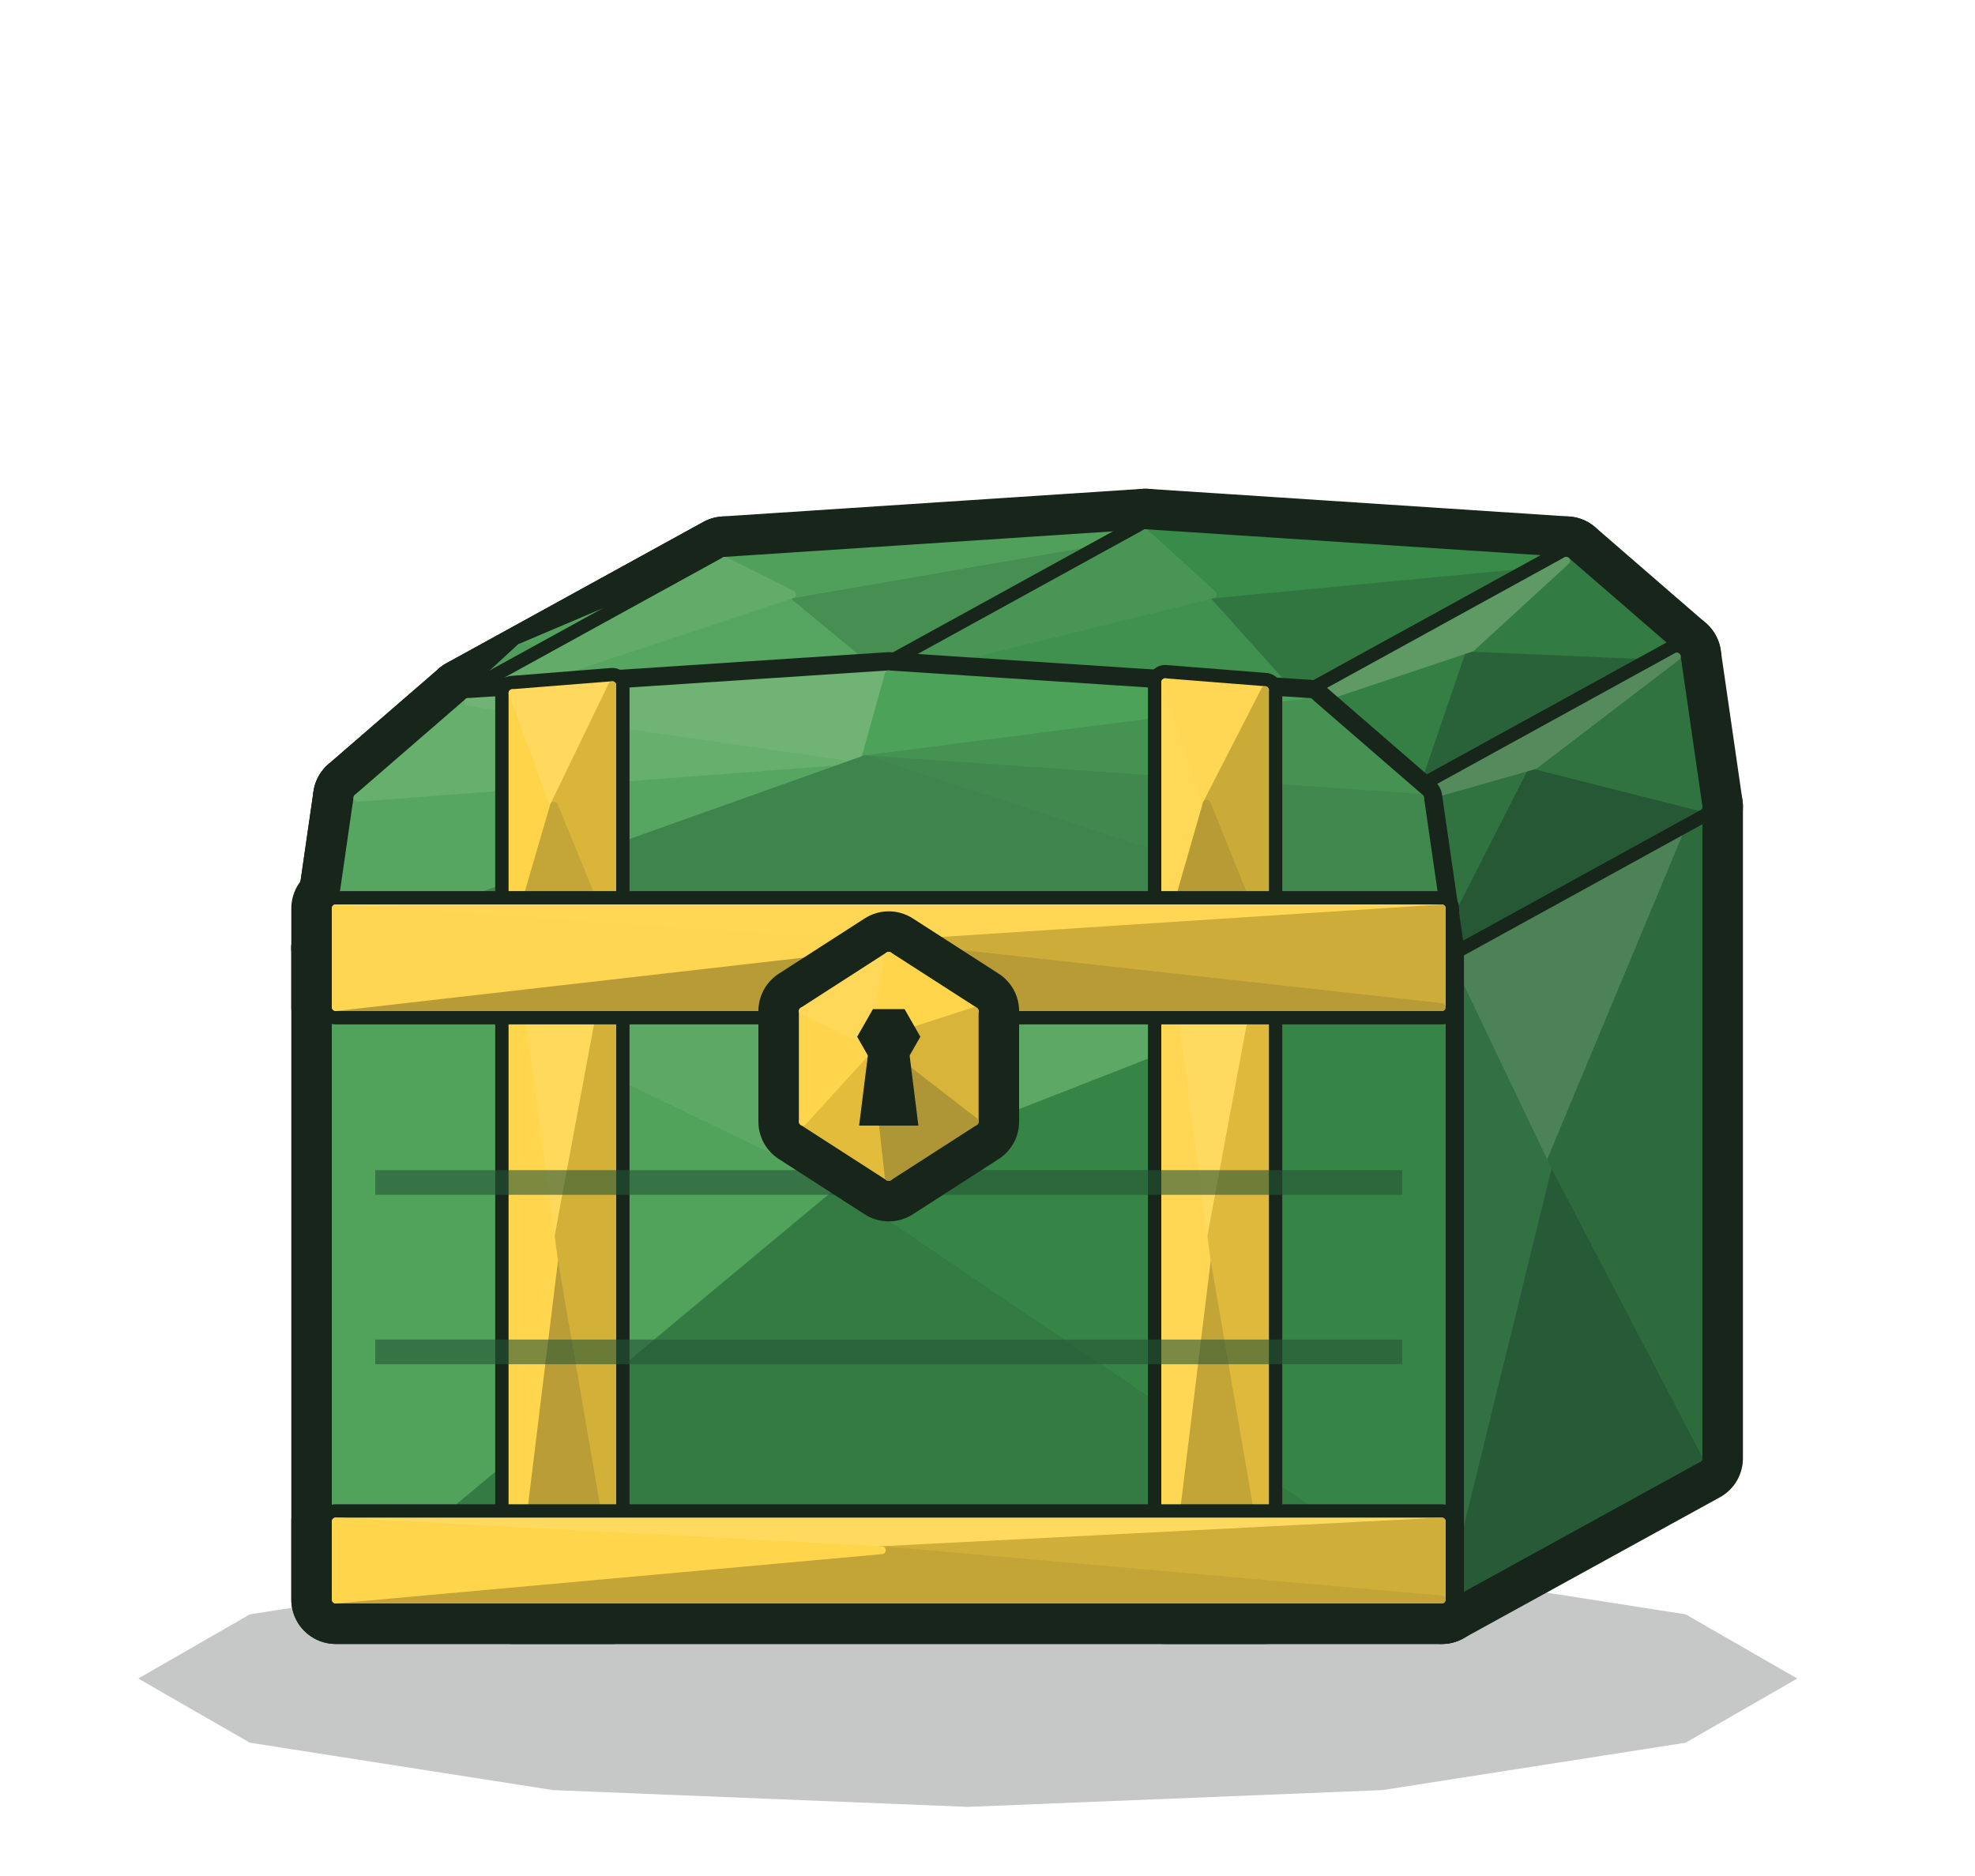
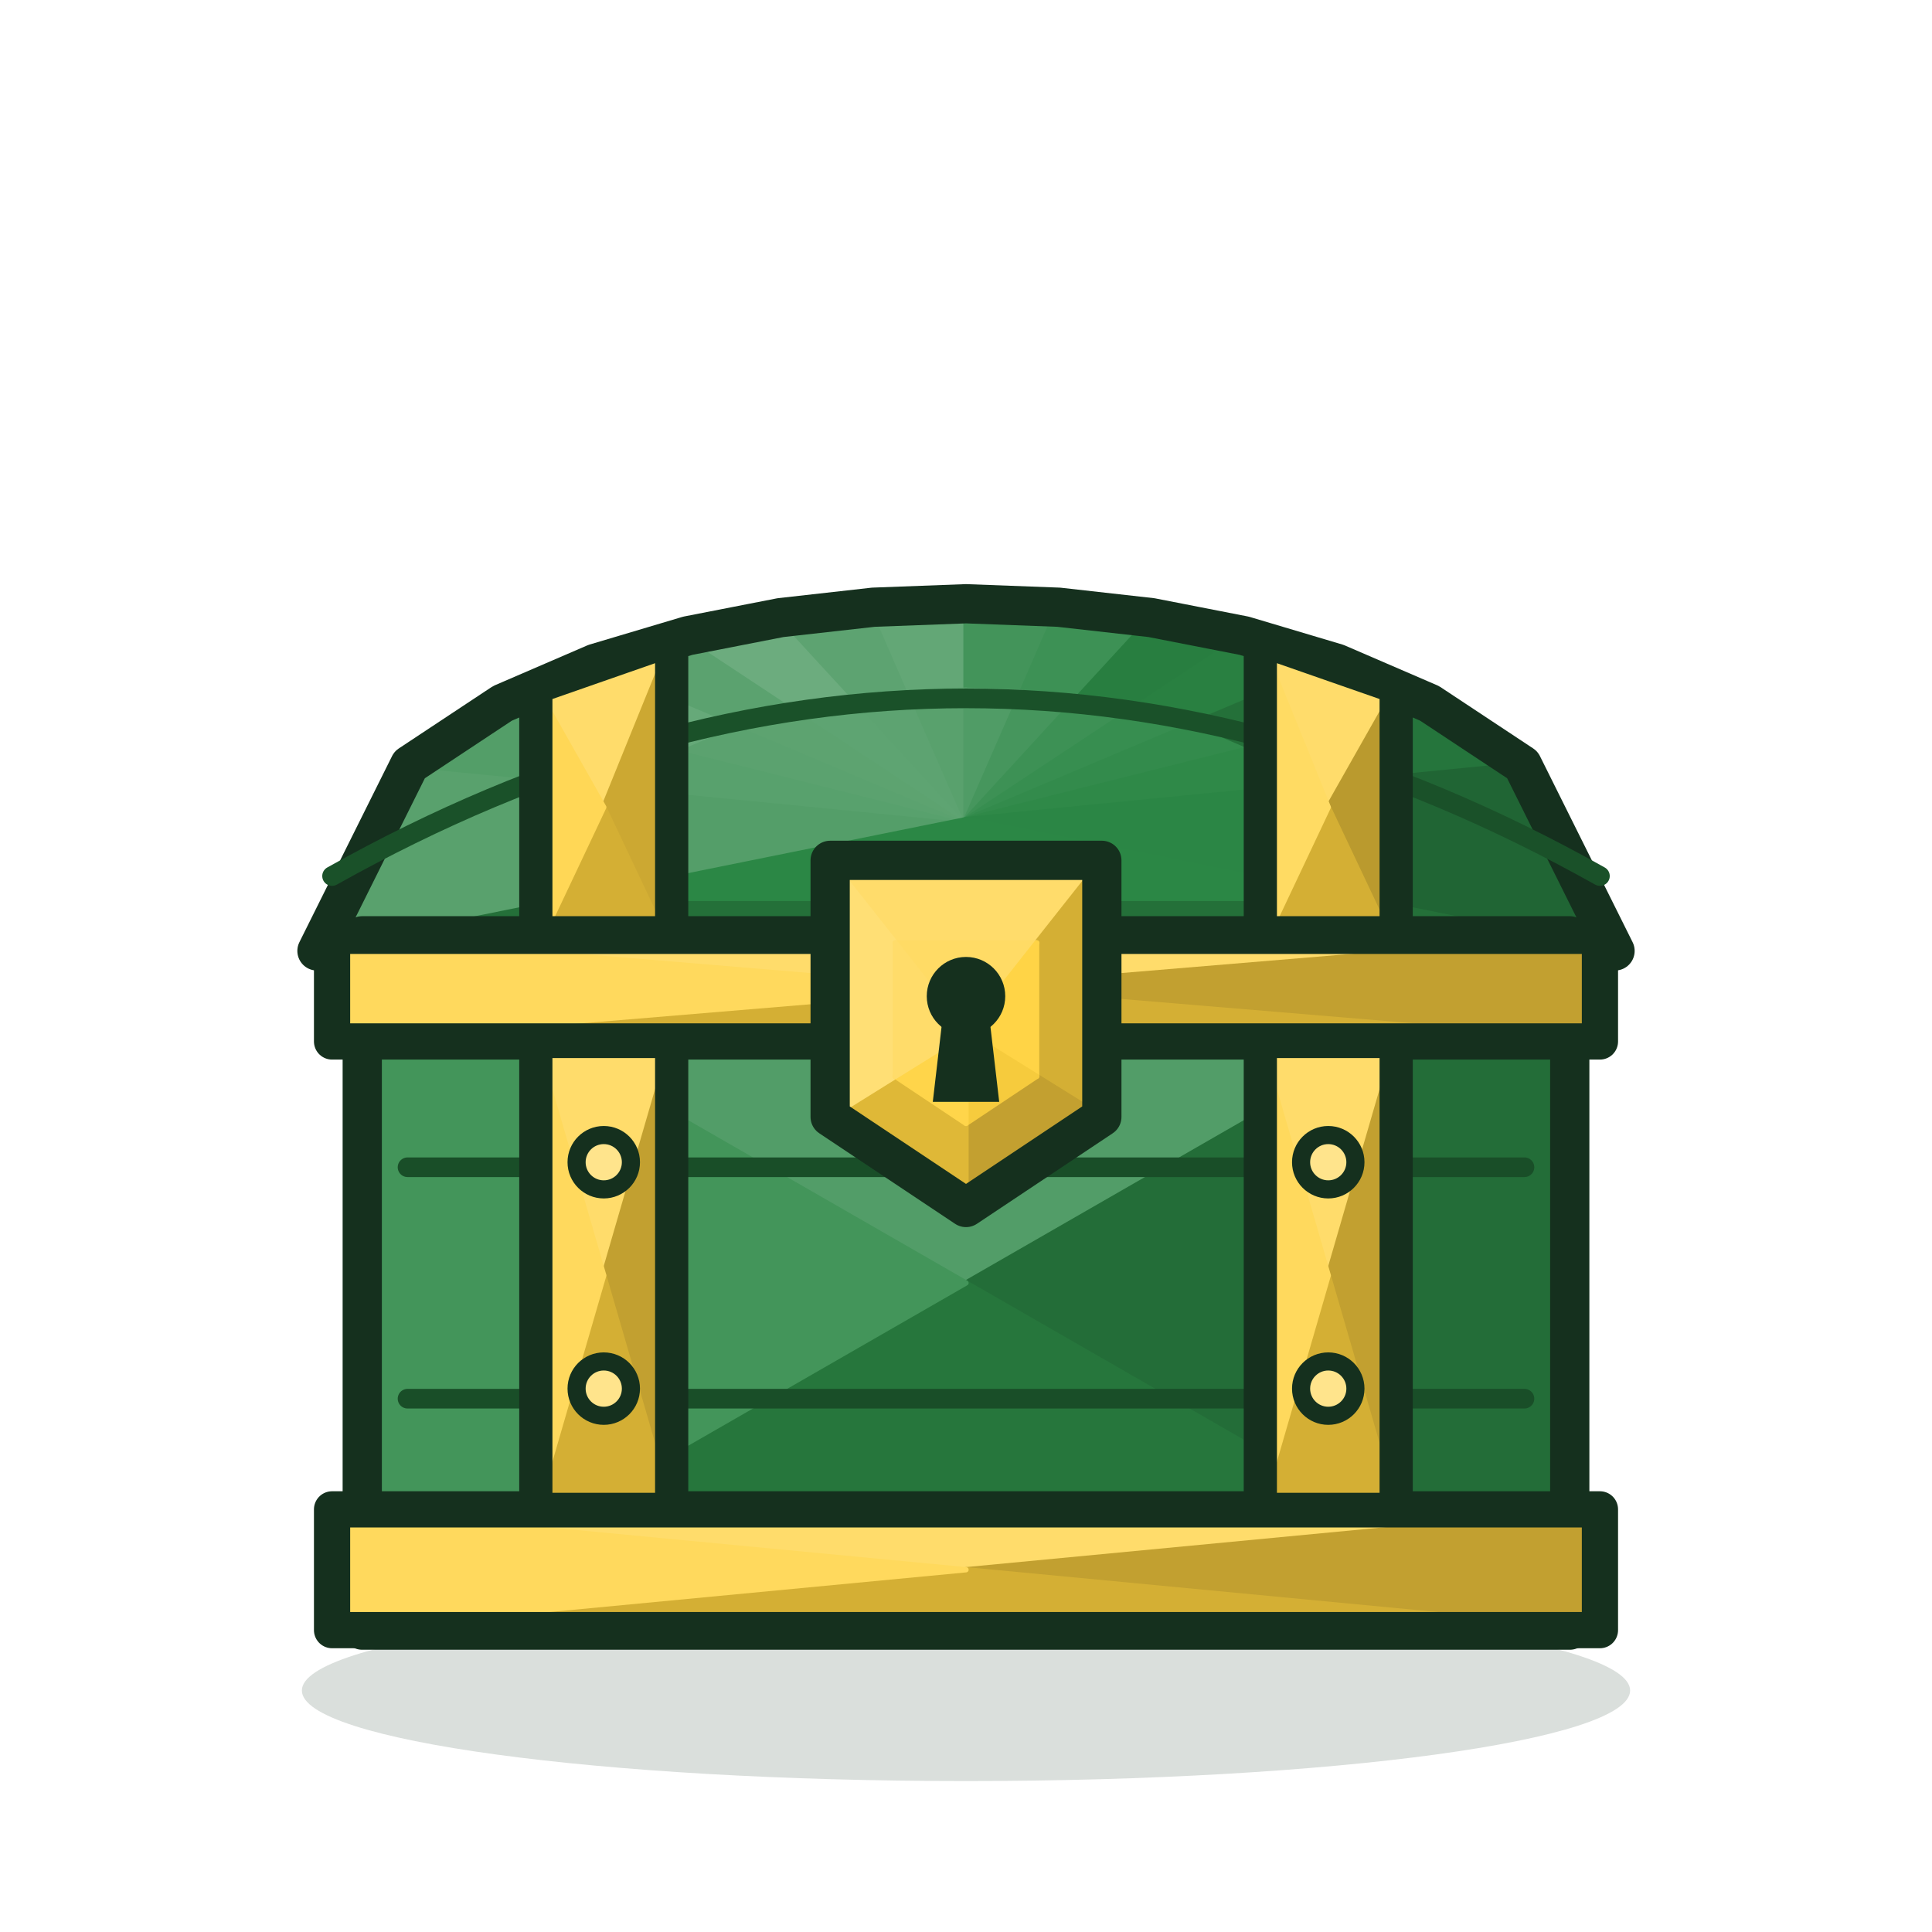
- <svg xmlns="http://www.w3.org/2000/svg" viewBox="0 0 200 190" width="200" height="190">
-   <polygon points="182.0,170.0 170.7,176.5 140.0,181.3 98.0,183.0 56.0,181.3 25.3,176.5 14.0,170.0 25.3,163.5 56.0,158.7 98.0,157.0 140.0,158.7 170.7,163.5" fill="#17251B" opacity=".25" />
-   <polygon points="146.0,96.0 172.0,81.7 172.0,147.7 146.0,162.0" fill="#17251B" stroke="#17251B" stroke-width="9" stroke-linejoin="round" />
-   <polygon points="34.0,96.0 146.0,96.0 146.0,162.0 34.0,162.0" fill="#17251B" stroke="#17251B" stroke-width="9" stroke-linejoin="round" />
-   <polygon points="51.9,96.0 62.0,96.0 62.0,162.0 51.9,162.0" fill="#17251B" stroke="#17251B" stroke-width="9" stroke-linejoin="round" />
-   <polygon points="118.0,96.0 128.1,96.0 128.1,162.0 118.0,162.0" fill="#17251B" stroke="#17251B" stroke-width="9" stroke-linejoin="round" />
-   <polygon points="34.0,154.1 146.0,154.1 146.0,162.0 34.0,162.0" fill="#17251B" stroke="#17251B" stroke-width="9" stroke-linejoin="round" />
-   <polygon points="34.0,96.0 36.2,80.8 62.2,66.5 60.0,81.7" fill="#17251B" stroke="#17251B" stroke-width="9" stroke-linejoin="round" />
-   <polygon points="36.2,80.8 47.4,71.1 73.4,56.8 62.2,66.5" fill="#17251B" stroke="#17251B" stroke-width="9" stroke-linejoin="round" />
-   <polygon points="47.4,71.1 90.0,68.3 116.0,54.0 73.4,56.8" fill="#17251B" stroke="#17251B" stroke-width="9" stroke-linejoin="round" />
-   <polygon points="90.0,68.3 132.6,71.1 158.6,56.8 116.0,54.0" fill="#17251B" stroke="#17251B" stroke-width="9" stroke-linejoin="round" />
-   <polygon points="132.6,71.1 143.8,80.8 169.8,66.5 158.6,56.8" fill="#17251B" stroke="#17251B" stroke-width="9" stroke-linejoin="round" />
-   <polygon points="143.8,80.8 146.0,96.0 172.0,81.7 169.8,66.5" fill="#17251B" stroke="#17251B" stroke-width="9" stroke-linejoin="round" />
-   <polygon points="34.0,96.0 36.2,80.8 47.4,71.1 90.0,68.3 132.6,71.1 143.8,80.8 146.0,96.0" fill="#17251B" stroke="#17251B" stroke-width="9" stroke-linejoin="round" />
-   <polygon points="51.9,96.0 51.9,70.2 62.0,69.4 62.0,96.0" fill="#17251B" stroke="#17251B" stroke-width="9" stroke-linejoin="round" />
-   <polygon points="118.0,96.0 118.0,69.1 128.1,69.9 128.1,96.0" fill="#17251B" stroke="#17251B" stroke-width="9" stroke-linejoin="round" />
-   <polygon points="34.0,92.0 146.0,92.0 146.0,102.0 34.0,102.0" fill="#17251B" stroke="#17251B" stroke-width="9" stroke-linejoin="round" />
-   <g>
-     <polygon points="146.0,96.0 172.0,81.7 172.0,147.7 146.0,162.0" fill="#2e6e3e" stroke="#17251B" stroke-width="4.5" stroke-linejoin="round" />
-     <polygon points="156.7,118.4 146.0,96.0 172.0,81.7" fill="#4c8255" stroke="#4c8255" stroke-width="0.8" stroke-linejoin="round" />
-     <polygon points="156.7,118.4 172.0,81.7 172.0,147.7" fill="#2d6b3d" stroke="#2d6b3d" stroke-width="0.8" stroke-linejoin="round" />
-     <polygon points="156.7,118.4 172.0,147.7 146.0,162.0" fill="#275b37" stroke="#275b37" stroke-width="0.8" stroke-linejoin="round" />
-     <polygon points="156.7,118.4 146.0,162.0 146.0,96.0" fill="#327141" stroke="#327141" stroke-width="0.8" stroke-linejoin="round" />
+ <svg xmlns="http://www.w3.org/2000/svg" width="128" height="128" viewBox="0 0 128 128">
+   <defs>
+     <clipPath id="coffre_simple_ferme-c0">
+       <polygon points="21.00,63.00 27.14,50.67 33.29,46.60 39.43,43.95 45.57,42.12 51.71,40.92 57.86,40.23 64.00,40.00 70.14,40.23 76.29,40.92 82.43,42.12 88.57,43.95 94.71,46.60 100.86,50.67 107.00,63.00" />
+     </clipPath>
+     <clipPath id="coffre_simple_ferme-c1">
+       <polygon points="35.50,45.53 44.50,42.39 44.50,63.00 35.50,63.00" />
+     </clipPath>
+     <clipPath id="coffre_simple_ferme-c2">
+       <polygon points="83.50,42.39 92.50,45.53 92.50,63.00 83.50,63.00" />
+     </clipPath>
+     <clipPath id="coffre_simple_ferme-c3">
+       <polygon points="24.00,62.00 104.00,62.00 104.00,108.00 24.00,108.00" />
+     </clipPath>
+     <clipPath id="coffre_simple_ferme-c4">
+       <polygon points="22.00,62.00 106.00,62.00 106.00,69.00 22.00,69.00" />
+     </clipPath>
+     <clipPath id="coffre_simple_ferme-c5">
+       <polygon points="22.00,100.00 106.00,100.00 106.00,108.00 22.00,108.00" />
+     </clipPath>
+     <clipPath id="coffre_simple_ferme-c6">
+       <polygon points="35.50,69.00 44.50,69.00 44.50,100.00 35.50,100.00" />
+     </clipPath>
+     <clipPath id="coffre_simple_ferme-c7">
+       <polygon points="83.50,69.00 92.50,69.00 92.50,100.00 83.50,100.00" />
+     </clipPath>
+     <clipPath id="coffre_simple_ferme-c8">
+       <polygon points="55.00,57.00 73.00,57.00 73.00,74.00 64.00,80.00 55.00,74.00" />
+     </clipPath>
+   </defs>
+   <ellipse cx="64" cy="112" rx="44" ry="6" fill="#15301E" opacity=".16" />
+   <polygon points="21.00,63.00 27.14,50.67 33.29,46.60 39.43,43.95 45.57,42.12 51.71,40.92 57.86,40.23 64.00,40.00 70.14,40.23 76.29,40.92 82.43,42.12 88.57,43.95 94.71,46.60 100.86,50.67 107.00,63.00" fill="#2B8745" />
+   <g clip-path="url(#coffre_simple_ferme-c0)">
+     <polygon points="21.00,63.00 27.14,50.67 41.89,52.12 38.20,59.52" fill="#59a16d" stroke="#59a16d" stroke-width="0.35" stroke-linejoin="round" />
+     <polygon points="27.14,50.67 33.29,46.60 45.57,49.68 41.89,52.12" fill="#539e68" stroke="#539e68" stroke-width="0.35" stroke-linejoin="round" />
+     <polygon points="33.29,46.60 39.43,43.95 49.26,48.09 45.57,49.68" fill="#66a979" stroke="#66a979" stroke-width="0.35" stroke-linejoin="round" />
+     <polygon points="39.43,43.95 45.57,42.12 52.94,46.99 49.26,48.09" fill="#5ba26f" stroke="#5ba26f" stroke-width="0.35" stroke-linejoin="round" />
+     <polygon points="45.57,42.12 51.71,40.92 56.63,46.27 52.94,46.99" fill="#6cac7e" stroke="#6cac7e" stroke-width="0.35" stroke-linejoin="round" />
+     <polygon points="51.71,40.92 57.86,40.23 60.31,45.86 56.63,46.27" fill="#5da371" stroke="#5da371" stroke-width="0.35" stroke-linejoin="round" />
+     <polygon points="57.86,40.23 64.00,40.00 64.00,45.72 60.31,45.86" fill="#63a776" stroke="#63a776" stroke-width="0.35" stroke-linejoin="round" />
+     <polygon points="64.00,40.00 70.14,40.23 67.69,45.86 64.00,45.72" fill="#43945a" stroke="#43945a" stroke-width="0.35" stroke-linejoin="round" />
+     <polygon points="70.14,40.23 76.29,40.92 71.37,46.27 67.69,45.86" fill="#3d9155" stroke="#3d9155" stroke-width="0.35" stroke-linejoin="round" />
+     <polygon points="76.29,40.92 82.43,42.12 75.06,46.99 71.37,46.27" fill="#287e40" stroke="#287e40" stroke-width="0.35" stroke-linejoin="round" />
+     <polygon points="82.43,42.12 88.57,43.95 78.74,48.09 75.06,46.99" fill="#298041" stroke="#298041" stroke-width="0.35" stroke-linejoin="round" />
+     <polygon points="88.57,43.95 94.71,46.60 82.43,49.68 78.74,48.09" fill="#247039" stroke="#247039" stroke-width="0.35" stroke-linejoin="round" />
+     <polygon points="94.71,46.60 100.86,50.67 86.11,52.12 82.43,49.68" fill="#25753c" stroke="#25753c" stroke-width="0.35" stroke-linejoin="round" />
+     <polygon points="100.86,50.67 107.00,63.00 89.80,59.52 86.11,52.12" fill="#206534" stroke="#206534" stroke-width="0.35" stroke-linejoin="round" />
+     <polygon points="107.00,63.00 21.00,63.00 38.20,59.52 89.80,59.52" fill="#247039" stroke="#247039" stroke-width="0.35" stroke-linejoin="round" />
+     <polygon points="38.20,59.52 41.89,52.12 64.00,54.30" fill="#549e69" stroke="#549e69" stroke-width="0.35" stroke-linejoin="round" />
+     <polygon points="41.89,52.12 45.57,49.68 64.00,54.30" fill="#58a16d" stroke="#58a16d" stroke-width="0.35" stroke-linejoin="round" />
+     <polygon points="45.57,49.68 49.26,48.09 64.00,54.30" fill="#5ba26f" stroke="#5ba26f" stroke-width="0.35" stroke-linejoin="round" />
+     <polygon points="49.26,48.09 52.94,46.99 64.00,54.30" fill="#5da370" stroke="#5da370" stroke-width="0.35" stroke-linejoin="round" />
+     <polygon points="52.94,46.99 56.63,46.27 64.00,54.30" fill="#5ea472" stroke="#5ea472" stroke-width="0.35" stroke-linejoin="round" />
+     <polygon points="56.63,46.27 60.31,45.86 64.00,54.30" fill="#5da371" stroke="#5da371" stroke-width="0.35" stroke-linejoin="round" />
+     <polygon points="60.31,45.86 64.00,45.72 64.00,54.30" fill="#59a16d" stroke="#59a16d" stroke-width="0.35" stroke-linejoin="round" />
+     <polygon points="64.00,45.72 67.69,45.86 64.00,54.30" fill="#509c66" stroke="#509c66" stroke-width="0.35" stroke-linejoin="round" />
+     <polygon points="67.69,45.86 71.37,46.27 64.00,54.30" fill="#46965d" stroke="#46965d" stroke-width="0.35" stroke-linejoin="round" />
+     <polygon points="71.37,46.27 75.06,46.99 64.00,54.30" fill="#3d9155" stroke="#3d9155" stroke-width="0.35" stroke-linejoin="round" />
+     <polygon points="75.06,46.99 78.74,48.09 64.00,54.30" fill="#378e50" stroke="#378e50" stroke-width="0.35" stroke-linejoin="round" />
+     <polygon points="78.74,48.09 82.43,49.68 64.00,54.30" fill="#338b4c" stroke="#338b4c" stroke-width="0.35" stroke-linejoin="round" />
+     <polygon points="82.43,49.68 86.11,52.12 64.00,54.30" fill="#2f8948" stroke="#2f8948" stroke-width="0.35" stroke-linejoin="round" />
+     <polygon points="86.11,52.12 89.80,59.52 64.00,54.30" fill="#2b8645" stroke="#2b8645" stroke-width="0.35" stroke-linejoin="round" />
+     <polygon points="89.80,59.52 38.20,59.52 64.00,54.30" fill="#2b8745" stroke="#2b8745" stroke-width="0.35" stroke-linejoin="round" />
  </g>
-   <g>
-     <polygon points="34.0,96.0 146.0,96.0 146.0,162.0 34.0,162.0" fill="#3E9A4E" stroke="#17251B" stroke-width="4.5" stroke-linejoin="round" />
-     <polygon points="84.2,120.2 34.0,96.0 146.0,96.0" fill="#5ca864" stroke="#5ca864" stroke-width="0.8" stroke-linejoin="round" />
-     <polygon points="84.2,120.2 146.0,96.0 146.0,162.0" fill="#368546" stroke="#368546" stroke-width="0.8" stroke-linejoin="round" />
-     <polygon points="84.2,120.2 146.0,162.0 34.0,162.0" fill="#337b43" stroke="#337b43" stroke-width="0.8" stroke-linejoin="round" />
-     <polygon points="84.2,120.2 34.0,162.0 34.0,96.0" fill="#51a35c" stroke="#51a35c" stroke-width="0.8" stroke-linejoin="round" />
+   <polygon points="21.00,63.00 27.14,50.67 33.29,46.60 39.43,43.95 45.57,42.12 51.71,40.92 57.86,40.23 64.00,40.00 70.14,40.23 76.29,40.92 82.43,42.12 88.57,43.95 94.71,46.60 100.86,50.67 107.00,63.00" fill="none" stroke="#15301E" stroke-width="2.6" stroke-linejoin="round" />
+   <path d="M22 58.04 Q 64 34.5 106 58.04" fill="none" stroke="#1a5129" stroke-width="1.3" stroke-linecap="round" stroke-linejoin="round" />
+   <polygon points="35.50,45.53 44.50,42.39 44.50,63.00 35.50,63.00" fill="#FFD23F" />
+   <g clip-path="url(#coffre_simple_ferme-c1)">
+     <polygon points="35.50,45.53 44.50,42.39 40.00,53.48" fill="#ffdc6b" stroke="#ffdc6b" stroke-width="0.35" stroke-linejoin="round" />
+     <polygon points="44.50,42.39 44.50,63.00 40.00,53.48" fill="#cca832" stroke="#cca832" stroke-width="0.35" stroke-linejoin="round" />
+     <polygon points="44.50,63.00 35.50,63.00 40.00,53.48" fill="#d4af34" stroke="#d4af34" stroke-width="0.35" stroke-linejoin="round" />
+     <polygon points="35.50,63.00 35.50,45.53 40.00,53.48" fill="#ffd756" stroke="#ffd756" stroke-width="0.35" stroke-linejoin="round" />
  </g>
-   <g>
-     <polygon points="51.9,96.0 62.0,96.0 62.0,162.0 51.9,162.0" fill="#FFD23F" stroke="#17251B" stroke-width="3.5" stroke-linejoin="round" />
-     <polygon points="56.1,127.7 51.9,96.0 62.0,96.0" fill="#ffd95c" stroke="#ffd95c" stroke-width="0.8" stroke-linejoin="round" />
-     <polygon points="56.1,127.7 62.0,96.0 62.0,162.0" fill="#d3b139" stroke="#d3b139" stroke-width="0.8" stroke-linejoin="round" />
-     <polygon points="56.1,127.7 62.0,162.0 51.9,162.0" fill="#ba9d36" stroke="#ba9d36" stroke-width="0.8" stroke-linejoin="round" />
-     <polygon points="56.1,127.7 51.9,162.0 51.9,96.0" fill="#ffd64e" stroke="#ffd64e" stroke-width="0.8" stroke-linejoin="round" />
+   <polygon points="35.50,45.53 44.50,42.39 44.50,63.00 35.50,63.00" fill="none" stroke="#15301E" stroke-width="2.2" stroke-linejoin="round" />
+   <polygon points="83.50,42.39 92.50,45.53 92.50,63.00 83.50,63.00" fill="#FFD23F" />
+   <g clip-path="url(#coffre_simple_ferme-c2)">
+     <polygon points="83.50,42.39 92.50,45.53 88.00,53.48" fill="#ffdc6b" stroke="#ffdc6b" stroke-width="0.35" stroke-linejoin="round" />
+     <polygon points="92.50,45.53 92.50,63.00 88.00,53.48" fill="#ba9a2e" stroke="#ba9a2e" stroke-width="0.35" stroke-linejoin="round" />
+     <polygon points="92.50,63.00 83.50,63.00 88.00,53.48" fill="#d4af34" stroke="#d4af34" stroke-width="0.35" stroke-linejoin="round" />
+     <polygon points="83.50,63.00 83.50,42.39 88.00,53.48" fill="#ffdb63" stroke="#ffdb63" stroke-width="0.35" stroke-linejoin="round" />
  </g>
-   <g>
-     <polygon points="118.0,96.0 128.1,96.0 128.1,162.0 118.0,162.0" fill="#FFD23F" stroke="#17251B" stroke-width="3.5" stroke-linejoin="round" />
-     <polygon points="122.2,127.7 118.0,96.0 128.1,96.0" fill="#ffda60" stroke="#ffda60" stroke-width="0.8" stroke-linejoin="round" />
-     <polygon points="122.2,127.7 128.1,96.0 128.1,162.0" fill="#deb93b" stroke="#deb93b" stroke-width="0.8" stroke-linejoin="round" />
-     <polygon points="122.2,127.7 128.1,162.0 118.0,162.0" fill="#c2a437" stroke="#c2a437" stroke-width="0.8" stroke-linejoin="round" />
-     <polygon points="122.2,127.7 118.0,162.0 118.0,96.0" fill="#ffd755" stroke="#ffd755" stroke-width="0.8" stroke-linejoin="round" />
+   <polygon points="83.50,42.39 92.50,45.53 92.50,63.00 83.50,63.00" fill="none" stroke="#15301E" stroke-width="2.2" stroke-linejoin="round" />
+   <polygon points="24.00,62.00 104.00,62.00 104.00,108.00 24.00,108.00" fill="#2B8745" />
+   <g clip-path="url(#coffre_simple_ferme-c3)">
+     <polygon points="24.00,62.00 104.00,62.00 64.00,85.00" fill="#529d68" stroke="#529d68" stroke-width="0.35" stroke-linejoin="round" />
+     <polygon points="104.00,62.00 104.00,108.00 64.00,85.00" fill="#236d38" stroke="#236d38" stroke-width="0.35" stroke-linejoin="round" />
+     <polygon points="104.00,108.00 24.00,108.00 64.00,85.00" fill="#26763c" stroke="#26763c" stroke-width="0.35" stroke-linejoin="round" />
+     <polygon points="24.00,108.00 24.00,62.00 64.00,85.00" fill="#43955a" stroke="#43955a" stroke-width="0.35" stroke-linejoin="round" />
  </g>
-   <g>
-     <polygon points="34.0,154.1 146.0,154.1 146.0,162.0 34.0,162.0" fill="#FFD23F" stroke="#17251B" stroke-width="3.5" stroke-linejoin="round" />
-     <polygon points="89.3,157.0 34.0,154.1 146.0,154.1" fill="#ffda5f" stroke="#ffda5f" stroke-width="0.8" stroke-linejoin="round" />
-     <polygon points="89.3,157.0 146.0,154.1 146.0,162.0" fill="#cfae39" stroke="#cfae39" stroke-width="0.8" stroke-linejoin="round" />
-     <polygon points="89.3,157.0 146.0,162.0 34.0,162.0" fill="#c2a437" stroke="#c2a437" stroke-width="0.8" stroke-linejoin="round" />
-     <polygon points="89.3,157.0 34.0,162.0 34.0,154.1" fill="#ffd54c" stroke="#ffd54c" stroke-width="0.8" stroke-linejoin="round" />
+   <polygon points="24.00,62.00 104.00,62.00 104.00,108.00 24.00,108.00" fill="none" stroke="#15301E" stroke-width="2.6" stroke-linejoin="round" />
+   <path d="M27 77.333 L101 77.333" fill="none" stroke="#194e28" stroke-width="1.3" stroke-linecap="round" stroke-linejoin="round" />
+   <path d="M27 92.667 L101 92.667" fill="none" stroke="#194e28" stroke-width="1.3" stroke-linecap="round" stroke-linejoin="round" />
+   <polygon points="22.00,62.00 106.00,62.00 106.00,69.00 22.00,69.00" fill="#FFD23F" />
+   <g clip-path="url(#coffre_simple_ferme-c4)">
+     <polygon points="22.00,62.00 106.00,62.00 64.00,65.50" fill="#ffdc6b" stroke="#ffdc6b" stroke-width="0.35" stroke-linejoin="round" />
+     <polygon points="106.00,62.00 106.00,69.00 64.00,65.50" fill="#c2a030" stroke="#c2a030" stroke-width="0.35" stroke-linejoin="round" />
+     <polygon points="106.00,69.00 22.00,69.00 64.00,65.50" fill="#d4af34" stroke="#d4af34" stroke-width="0.35" stroke-linejoin="round" />
+     <polygon points="22.00,69.00 22.00,62.00 64.00,65.50" fill="#ffd95d" stroke="#ffd95d" stroke-width="0.35" stroke-linejoin="round" />
  </g>
-   <g>
-     <polygon points="34.0,96.0 36.2,80.8 62.2,66.5 60.0,81.7" fill="#59a762" stroke="#17251B" stroke-width="3.5" stroke-linejoin="round" />
-     <polygon points="45.6,77.5 34.0,96.0 36.2,80.8" fill="#5ca864" stroke="#5ca864" stroke-width="0.8" stroke-linejoin="round" />
-     <polygon points="45.6,77.5 36.2,80.8 62.2,66.5" fill="#72b375" stroke="#72b375" stroke-width="0.8" stroke-linejoin="round" />
-     <polygon points="45.6,77.5 62.2,66.5 60.0,81.7" fill="#59a662" stroke="#59a662" stroke-width="0.8" stroke-linejoin="round" />
-     <polygon points="45.6,77.5 60.0,81.7 34.0,96.0" fill="#4a8b55" stroke="#4a8b55" stroke-width="0.8" stroke-linejoin="round" />
+   <polygon points="22.00,62.00 106.00,62.00 106.00,69.00 22.00,69.00" fill="none" stroke="#15301E" stroke-width="2.4" stroke-linejoin="round" />
+   <polygon points="22.00,100.00 106.00,100.00 106.00,108.00 22.00,108.00" fill="#FFD23F" />
+   <g clip-path="url(#coffre_simple_ferme-c5)">
+     <polygon points="22.00,100.00 106.00,100.00 64.00,104.00" fill="#ffdc6b" stroke="#ffdc6b" stroke-width="0.35" stroke-linejoin="round" />
+     <polygon points="106.00,100.00 106.00,108.00 64.00,104.00" fill="#c2a030" stroke="#c2a030" stroke-width="0.35" stroke-linejoin="round" />
+     <polygon points="106.00,108.00 22.00,108.00 64.00,104.00" fill="#d4af34" stroke="#d4af34" stroke-width="0.35" stroke-linejoin="round" />
+     <polygon points="22.00,108.00 22.00,100.00 64.00,104.00" fill="#ffd95d" stroke="#ffd95d" stroke-width="0.35" stroke-linejoin="round" />
  </g>
-   <g>
-     <polygon points="36.2,80.8 47.4,71.1 73.4,56.8 62.2,66.5" fill="#55a55f" stroke="#17251B" stroke-width="3.5" stroke-linejoin="round" />
-     <polygon points="52.7,65.6 36.2,80.8 47.4,71.1" fill="#58a661" stroke="#58a661" stroke-width="0.8" stroke-linejoin="round" />
-     <polygon points="52.7,65.6 47.4,71.1 73.4,56.8" fill="#55a55f" stroke="#55a55f" stroke-width="0.8" stroke-linejoin="round" />
-     <polygon points="52.7,65.6 73.4,56.8 62.2,66.5" fill="#53a15d" stroke="#53a15d" stroke-width="0.8" stroke-linejoin="round" />
-     <polygon points="52.7,65.6 62.2,66.5 36.2,80.8" fill="#509c5b" stroke="#509c5b" stroke-width="0.8" stroke-linejoin="round" />
+   <polygon points="22.00,100.00 106.00,100.00 106.00,108.00 22.00,108.00" fill="none" stroke="#15301E" stroke-width="2.4" stroke-linejoin="round" />
+   <polygon points="35.50,69.00 44.50,69.00 44.50,100.00 35.50,100.00" fill="#FFD23F" />
+   <g clip-path="url(#coffre_simple_ferme-c6)">
+     <polygon points="35.50,69.00 44.50,69.00 40.00,84.50" fill="#ffdc6b" stroke="#ffdc6b" stroke-width="0.35" stroke-linejoin="round" />
+     <polygon points="44.50,69.00 44.50,100.00 40.00,84.50" fill="#c2a030" stroke="#c2a030" stroke-width="0.35" stroke-linejoin="round" />
+     <polygon points="44.50,100.00 35.50,100.00 40.00,84.50" fill="#d4af34" stroke="#d4af34" stroke-width="0.35" stroke-linejoin="round" />
+     <polygon points="35.50,100.00 35.50,69.00 40.00,84.50" fill="#ffd95d" stroke="#ffd95d" stroke-width="0.35" stroke-linejoin="round" />
  </g>
-   <g>
-     <polygon points="47.4,71.1 90.0,68.3 116.0,54.0 73.4,56.8" fill="#51a35c" stroke="#17251B" stroke-width="3.5" stroke-linejoin="round" />
-     <polygon points="80.2,60.2 47.4,71.1 90.0,68.3" fill="#56a560" stroke="#56a560" stroke-width="0.8" stroke-linejoin="round" />
-     <polygon points="80.2,60.2 90.0,68.3 116.0,54.0" fill="#478e53" stroke="#478e53" stroke-width="0.8" stroke-linejoin="round" />
-     <polygon points="80.2,60.2 116.0,54.0 73.4,56.8" fill="#50a05b" stroke="#50a05b" stroke-width="0.8" stroke-linejoin="round" />
-     <polygon points="80.2,60.2 73.4,56.8 47.4,71.1" fill="#62ab69" stroke="#62ab69" stroke-width="0.8" stroke-linejoin="round" />
+   <polygon points="35.50,69.00 44.50,69.00 44.50,100.00 35.50,100.00" fill="none" stroke="#15301E" stroke-width="2.2" stroke-linejoin="round" />
+   <polygon points="83.50,69.00 92.50,69.00 92.50,100.00 83.50,100.00" fill="#FFD23F" />
+   <g clip-path="url(#coffre_simple_ferme-c7)">
+     <polygon points="83.50,69.00 92.50,69.00 88.00,84.50" fill="#ffdc6b" stroke="#ffdc6b" stroke-width="0.35" stroke-linejoin="round" />
+     <polygon points="92.50,69.00 92.50,100.00 88.00,84.50" fill="#c2a030" stroke="#c2a030" stroke-width="0.35" stroke-linejoin="round" />
+     <polygon points="92.50,100.00 83.50,100.00 88.00,84.50" fill="#d4af34" stroke="#d4af34" stroke-width="0.35" stroke-linejoin="round" />
+     <polygon points="83.50,100.00 83.50,69.00 88.00,84.50" fill="#ffd95d" stroke="#ffd95d" stroke-width="0.35" stroke-linejoin="round" />
  </g>
-   <g>
-     <polygon points="90.0,68.3 132.6,71.1 158.6,56.8 116.0,54.0" fill="#398c49" stroke="#17251B" stroke-width="3.5" stroke-linejoin="round" />
-     <polygon points="122.8,60.2 90.0,68.3 132.6,71.1" fill="#40904f" stroke="#40904f" stroke-width="0.8" stroke-linejoin="round" />
-     <polygon points="122.8,60.2 132.6,71.1 158.6,56.8" fill="#317541" stroke="#317541" stroke-width="0.8" stroke-linejoin="round" />
-     <polygon points="122.8,60.2 158.6,56.8 116.0,54.0" fill="#398b49" stroke="#398b49" stroke-width="0.8" stroke-linejoin="round" />
-     <polygon points="122.8,60.2 116.0,54.0 90.0,68.3" fill="#499555" stroke="#499555" stroke-width="0.8" stroke-linejoin="round" />
+   <polygon points="83.50,69.00 92.50,69.00 92.50,100.00 83.50,100.00" fill="none" stroke="#15301E" stroke-width="2.2" stroke-linejoin="round" />
+   <circle cx="40" cy="77" r="1.8" fill="#ffe48c" stroke="#15301E" stroke-width="1.2" />
+   <circle cx="40" cy="92" r="1.8" fill="#ffe48c" stroke="#15301E" stroke-width="1.2" />
+   <circle cx="88" cy="77" r="1.8" fill="#ffe48c" stroke="#15301E" stroke-width="1.2" />
+   <circle cx="88" cy="92" r="1.8" fill="#ffe48c" stroke="#15301E" stroke-width="1.2" />
+   <polygon points="55.00,57.00 73.00,57.00 73.00,74.00 64.00,80.00 55.00,74.00" fill="#FFD23F" />
+   <g clip-path="url(#coffre_simple_ferme-c8)">
+     <polygon points="55.00,57.00 73.00,57.00 68.68,62.47 59.32,62.47" fill="#ffdc6b" stroke="#ffdc6b" stroke-width="0.35" stroke-linejoin="round" />
+     <polygon points="73.00,57.00 73.00,74.00 68.68,71.31 68.68,62.47" fill="#d4af34" stroke="#d4af34" stroke-width="0.35" stroke-linejoin="round" />
+     <polygon points="73.00,74.00 64.00,80.00 64.00,74.43 68.68,71.31" fill="#c3a030" stroke="#c3a030" stroke-width="0.35" stroke-linejoin="round" />
+     <polygon points="64.00,80.00 55.00,74.00 59.32,71.31 64.00,74.43" fill="#dfb837" stroke="#dfb837" stroke-width="0.35" stroke-linejoin="round" />
+     <polygon points="55.00,74.00 55.00,57.00 59.32,62.47 59.32,71.31" fill="#ffdf75" stroke="#ffdf75" stroke-width="0.35" stroke-linejoin="round" />
+     <polygon points="59.32,62.47 68.68,62.47 64.00,68.40" fill="#ffdb65" stroke="#ffdb65" stroke-width="0.35" stroke-linejoin="round" />
+     <polygon points="68.68,62.47 68.68,71.31 64.00,68.40" fill="#ffd446" stroke="#ffd446" stroke-width="0.35" stroke-linejoin="round" />
+     <polygon points="68.68,71.31 64.00,74.43 64.00,68.40" fill="#f6cb3d" stroke="#f6cb3d" stroke-width="0.35" stroke-linejoin="round" />
+     <polygon points="64.00,74.43 59.32,71.31 64.00,68.40" fill="#ffd54a" stroke="#ffd54a" stroke-width="0.35" stroke-linejoin="round" />
+     <polygon points="59.32,71.31 59.32,62.47 64.00,68.40" fill="#ffdc6a" stroke="#ffdc6a" stroke-width="0.35" stroke-linejoin="round" />
  </g>
-   <g>
-     <polygon points="132.6,71.1 143.8,80.8 169.8,66.5 158.6,56.8" fill="#348044" stroke="#17251B" stroke-width="3.5" stroke-linejoin="round" />
-     <polygon points="149.0,65.6 132.6,71.1 143.8,80.8" fill="#348044" stroke="#348044" stroke-width="0.8" stroke-linejoin="round" />
-     <polygon points="149.0,65.6 143.8,80.8 169.8,66.5" fill="#296239" stroke="#296239" stroke-width="0.8" stroke-linejoin="round" />
-     <polygon points="149.0,65.6 169.8,66.5 158.6,56.8" fill="#327b42" stroke="#327b42" stroke-width="0.8" stroke-linejoin="round" />
-     <polygon points="149.0,65.6 158.6,56.8 132.6,71.1" fill="#5f9964" stroke="#5f9964" stroke-width="0.8" stroke-linejoin="round" />
-   </g>
-   <g>
-     <polygon points="143.8,80.8 146.0,96.0 172.0,81.7 169.8,66.5" fill="#307340" stroke="#17251B" stroke-width="3.5" stroke-linejoin="round" />
-     <polygon points="155.4,77.5 143.8,80.8 146.0,96.0" fill="#307340" stroke="#307340" stroke-width="0.8" stroke-linejoin="round" />
-     <polygon points="155.4,77.5 146.0,96.0 172.0,81.7" fill="#265836" stroke="#265836" stroke-width="0.8" stroke-linejoin="round" />
-     <polygon points="155.4,77.5 172.0,81.7 169.8,66.5" fill="#307240" stroke="#307240" stroke-width="0.8" stroke-linejoin="round" />
-     <polygon points="155.4,77.5 169.8,66.5 143.8,80.8" fill="#548a5c" stroke="#548a5c" stroke-width="0.8" stroke-linejoin="round" />
-   </g>
-   <g>
-     <polygon points="34.0,96.0 36.2,80.8 47.4,71.1 90.0,68.3 132.6,71.1 143.8,80.8 146.0,96.0" fill="#4da25a" stroke="#17251B" stroke-width="4.5" stroke-linejoin="round" />
-     <polygon points="87.6,76.9 34.0,96.0 36.2,80.8" fill="#56a661" stroke="#56a661" stroke-width="0.8" stroke-linejoin="round" />
-     <polygon points="87.6,76.9 36.2,80.8 47.4,71.1" fill="#67af6d" stroke="#67af6d" stroke-width="0.8" stroke-linejoin="round" />
-     <polygon points="87.6,76.9 47.4,71.1 90.0,68.3" fill="#70b374" stroke="#70b374" stroke-width="0.8" stroke-linejoin="round" />
-     <polygon points="87.6,76.9 90.0,68.3 132.6,71.1" fill="#4da25a" stroke="#4da25a" stroke-width="0.8" stroke-linejoin="round" />
-     <polygon points="87.6,76.9 132.6,71.1 143.8,80.8" fill="#469253" stroke="#469253" stroke-width="0.8" stroke-linejoin="round" />
-     <polygon points="87.6,76.9 143.8,80.8 146.0,96.0" fill="#41884f" stroke="#41884f" stroke-width="0.8" stroke-linejoin="round" />
-     <polygon points="87.6,76.9 146.0,96.0 34.0,96.0" fill="#3f834d" stroke="#3f834d" stroke-width="0.8" stroke-linejoin="round" />
-   </g>
-   <g>
-     <polygon points="51.9,96.0 51.9,70.2 62.0,69.4 62.0,96.0" fill="#FFD23F" stroke="#17251B" stroke-width="3.5" stroke-linejoin="round" />
-     <polygon points="56.1,81.6 51.9,96.0 51.9,70.2" fill="#ffd449" stroke="#ffd449" stroke-width="0.8" stroke-linejoin="round" />
-     <polygon points="56.1,81.6 51.9,70.2 62.0,69.4" fill="#ffd95d" stroke="#ffd95d" stroke-width="0.8" stroke-linejoin="round" />
-     <polygon points="56.1,81.6 62.0,69.4 62.0,96.0" fill="#dab53a" stroke="#dab53a" stroke-width="0.8" stroke-linejoin="round" />
-     <polygon points="56.1,81.6 62.0,96.0 51.9,96.0" fill="#c4a537" stroke="#c4a537" stroke-width="0.8" stroke-linejoin="round" />
-   </g>
-   <g>
-     <polygon points="118.0,96.0 118.0,69.1 128.1,69.9 128.1,96.0" fill="#FFD23F" stroke="#17251B" stroke-width="3.5" stroke-linejoin="round" />
-     <polygon points="122.2,81.4 118.0,96.0 118.0,69.1" fill="#ffd857" stroke="#ffd857" stroke-width="0.8" stroke-linejoin="round" />
-     <polygon points="122.2,81.4 118.0,69.1 128.1,69.9" fill="#ffd754" stroke="#ffd754" stroke-width="0.8" stroke-linejoin="round" />
-     <polygon points="122.2,81.4 128.1,69.9 128.1,96.0" fill="#cbab38" stroke="#cbab38" stroke-width="0.8" stroke-linejoin="round" />
-     <polygon points="122.2,81.4 128.1,96.0 118.0,96.0" fill="#b79c36" stroke="#b79c36" stroke-width="0.8" stroke-linejoin="round" />
-   </g>
-   <g>
-     <polygon points="34.0,92.0 146.0,92.0 146.0,102.0 34.0,102.0" fill="#FFD23F" stroke="#17251B" stroke-width="3.5" stroke-linejoin="round" />
-     <polygon points="89.1,95.7 34.0,92.0 146.0,92.0" fill="#ffd754" stroke="#ffd754" stroke-width="0.8" stroke-linejoin="round" />
-     <polygon points="89.1,95.7 146.0,92.0 146.0,102.0" fill="#cdac39" stroke="#cdac39" stroke-width="0.8" stroke-linejoin="round" />
-     <polygon points="89.1,95.7 146.0,102.0 34.0,102.0" fill="#b69b36" stroke="#b69b36" stroke-width="0.8" stroke-linejoin="round" />
-     <polygon points="89.1,95.7 34.0,102.0 34.0,92.0" fill="#ffd652" stroke="#ffd652" stroke-width="0.8" stroke-linejoin="round" />
-   </g>
-   <line x1="38" y1="119.76" x2="142" y2="119.76" stroke="#255535" stroke-width="2.5" opacity=".6" />
-   <line x1="38" y1="136.92" x2="142" y2="136.92" stroke="#255535" stroke-width="2.5" opacity=".6" />
-   <polygon points="90.0,119.2 81.3,113.6 81.3,102.4 90.0,96.8 98.7,102.4 98.7,113.6" fill="#17251B" stroke="#17251B" stroke-width="9" stroke-linejoin="round" />
-   <g>
-     <polygon points="90.0,119.2 81.3,113.6 81.3,102.4 90.0,96.8 98.7,102.4 98.7,113.6" fill="#FFD23F" stroke="#17251B" stroke-width="3.5" stroke-linejoin="round" />
-     <polygon points="88.5,105.7 90.0,119.2 81.3,113.6" fill="#e3bc3b" stroke="#e3bc3b" stroke-width="0.8" stroke-linejoin="round" />
-     <polygon points="88.5,105.7 81.3,113.6 81.3,102.4" fill="#ffd54d" stroke="#ffd54d" stroke-width="0.8" stroke-linejoin="round" />
-     <polygon points="88.5,105.7 81.3,102.4 90.0,96.8" fill="#ffd85a" stroke="#ffd85a" stroke-width="0.8" stroke-linejoin="round" />
-     <polygon points="88.5,105.7 90.0,96.8 98.7,102.4" fill="#ffd54b" stroke="#ffd54b" stroke-width="0.8" stroke-linejoin="round" />
-     <polygon points="88.5,105.7 98.7,102.4 98.7,113.6" fill="#d8b53a" stroke="#d8b53a" stroke-width="0.8" stroke-linejoin="round" />
-     <polygon points="88.5,105.7 98.7,113.6 90.0,119.2" fill="#ae9535" stroke="#ae9535" stroke-width="0.8" stroke-linejoin="round" />
-   </g>
-   <polygon points="93.2,105.0 91.6,107.8 88.4,107.8 86.8,105.0 88.4,102.2 91.6,102.2" fill="#17251B" />
-   <polygon points="88.0,106.0 92.0,106.0 93.0,114.0 87.0,114.0" fill="#17251B" />
+   <polygon points="55.00,57.00 73.00,57.00 73.00,74.00 64.00,80.00 55.00,74.00" fill="none" stroke="#15301E" stroke-width="2.6" stroke-linejoin="round" />
+   <circle cx="64" cy="66" r="2.6" fill="#15301E" stroke="#15301E" stroke-width="0" />
+   <polygon points="62.50,67.00 65.50,67.00 66.20,73.00 61.80,73.00" fill="#15301E" />
</svg>
